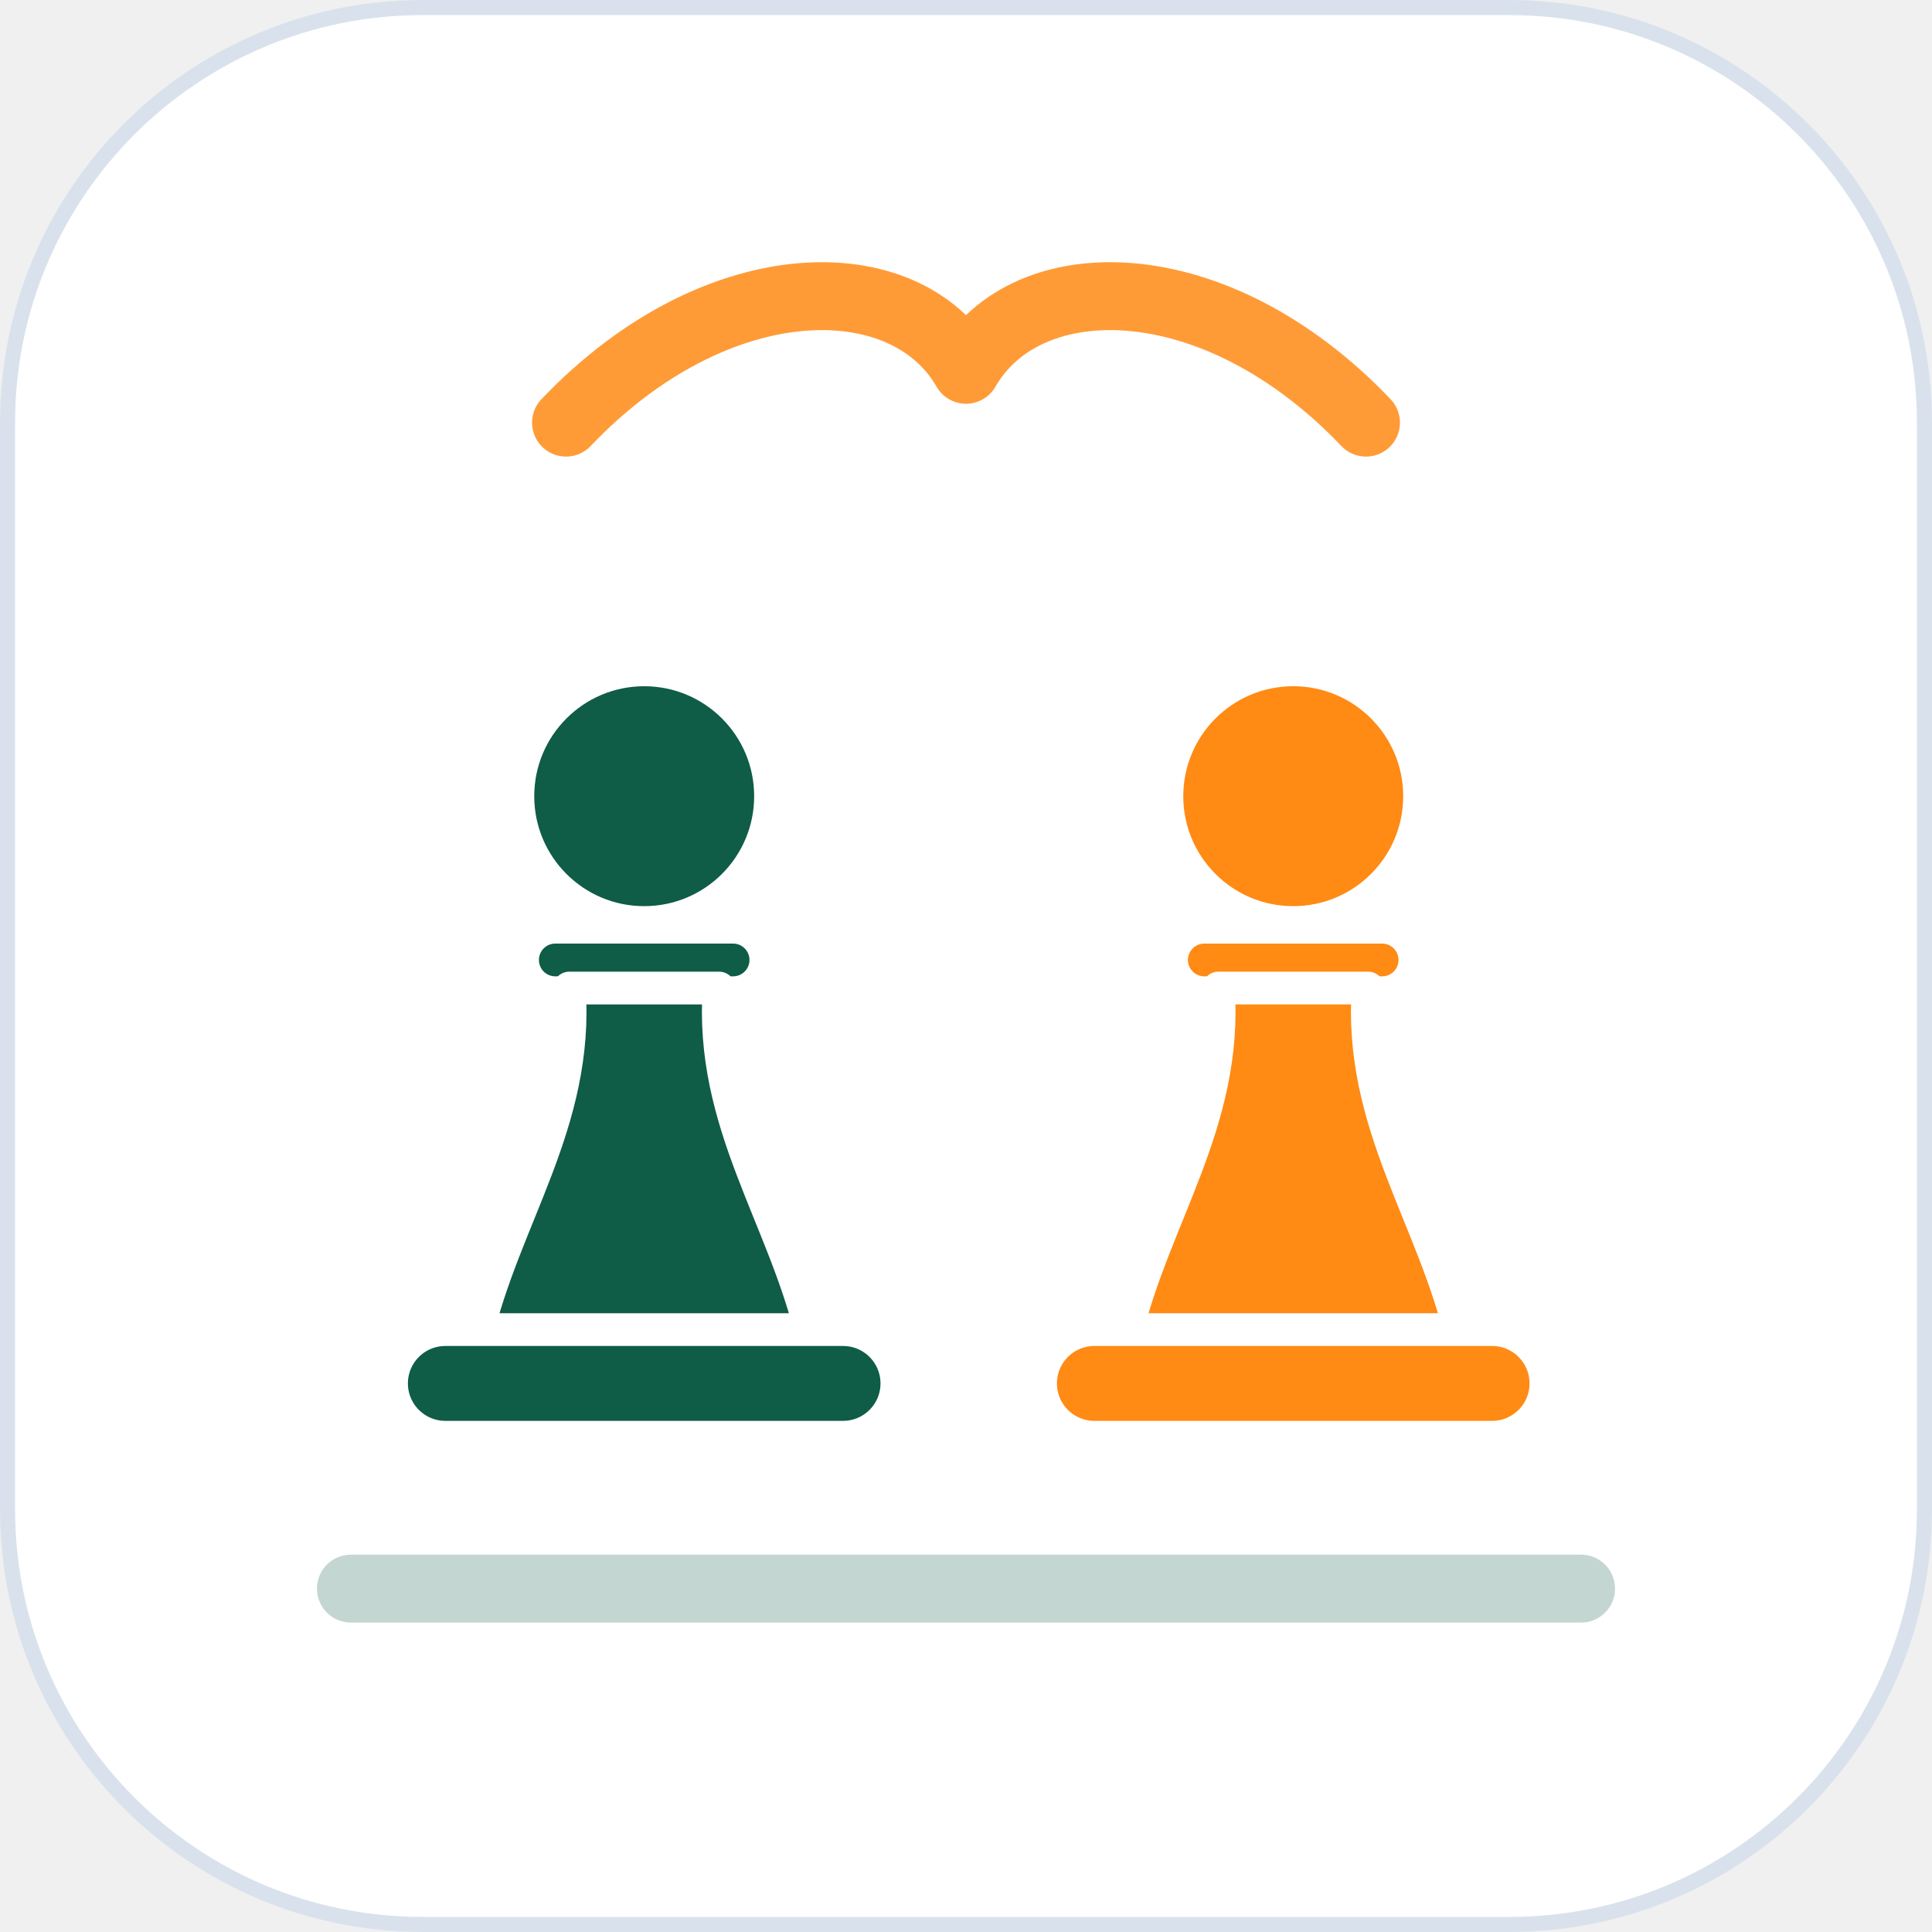
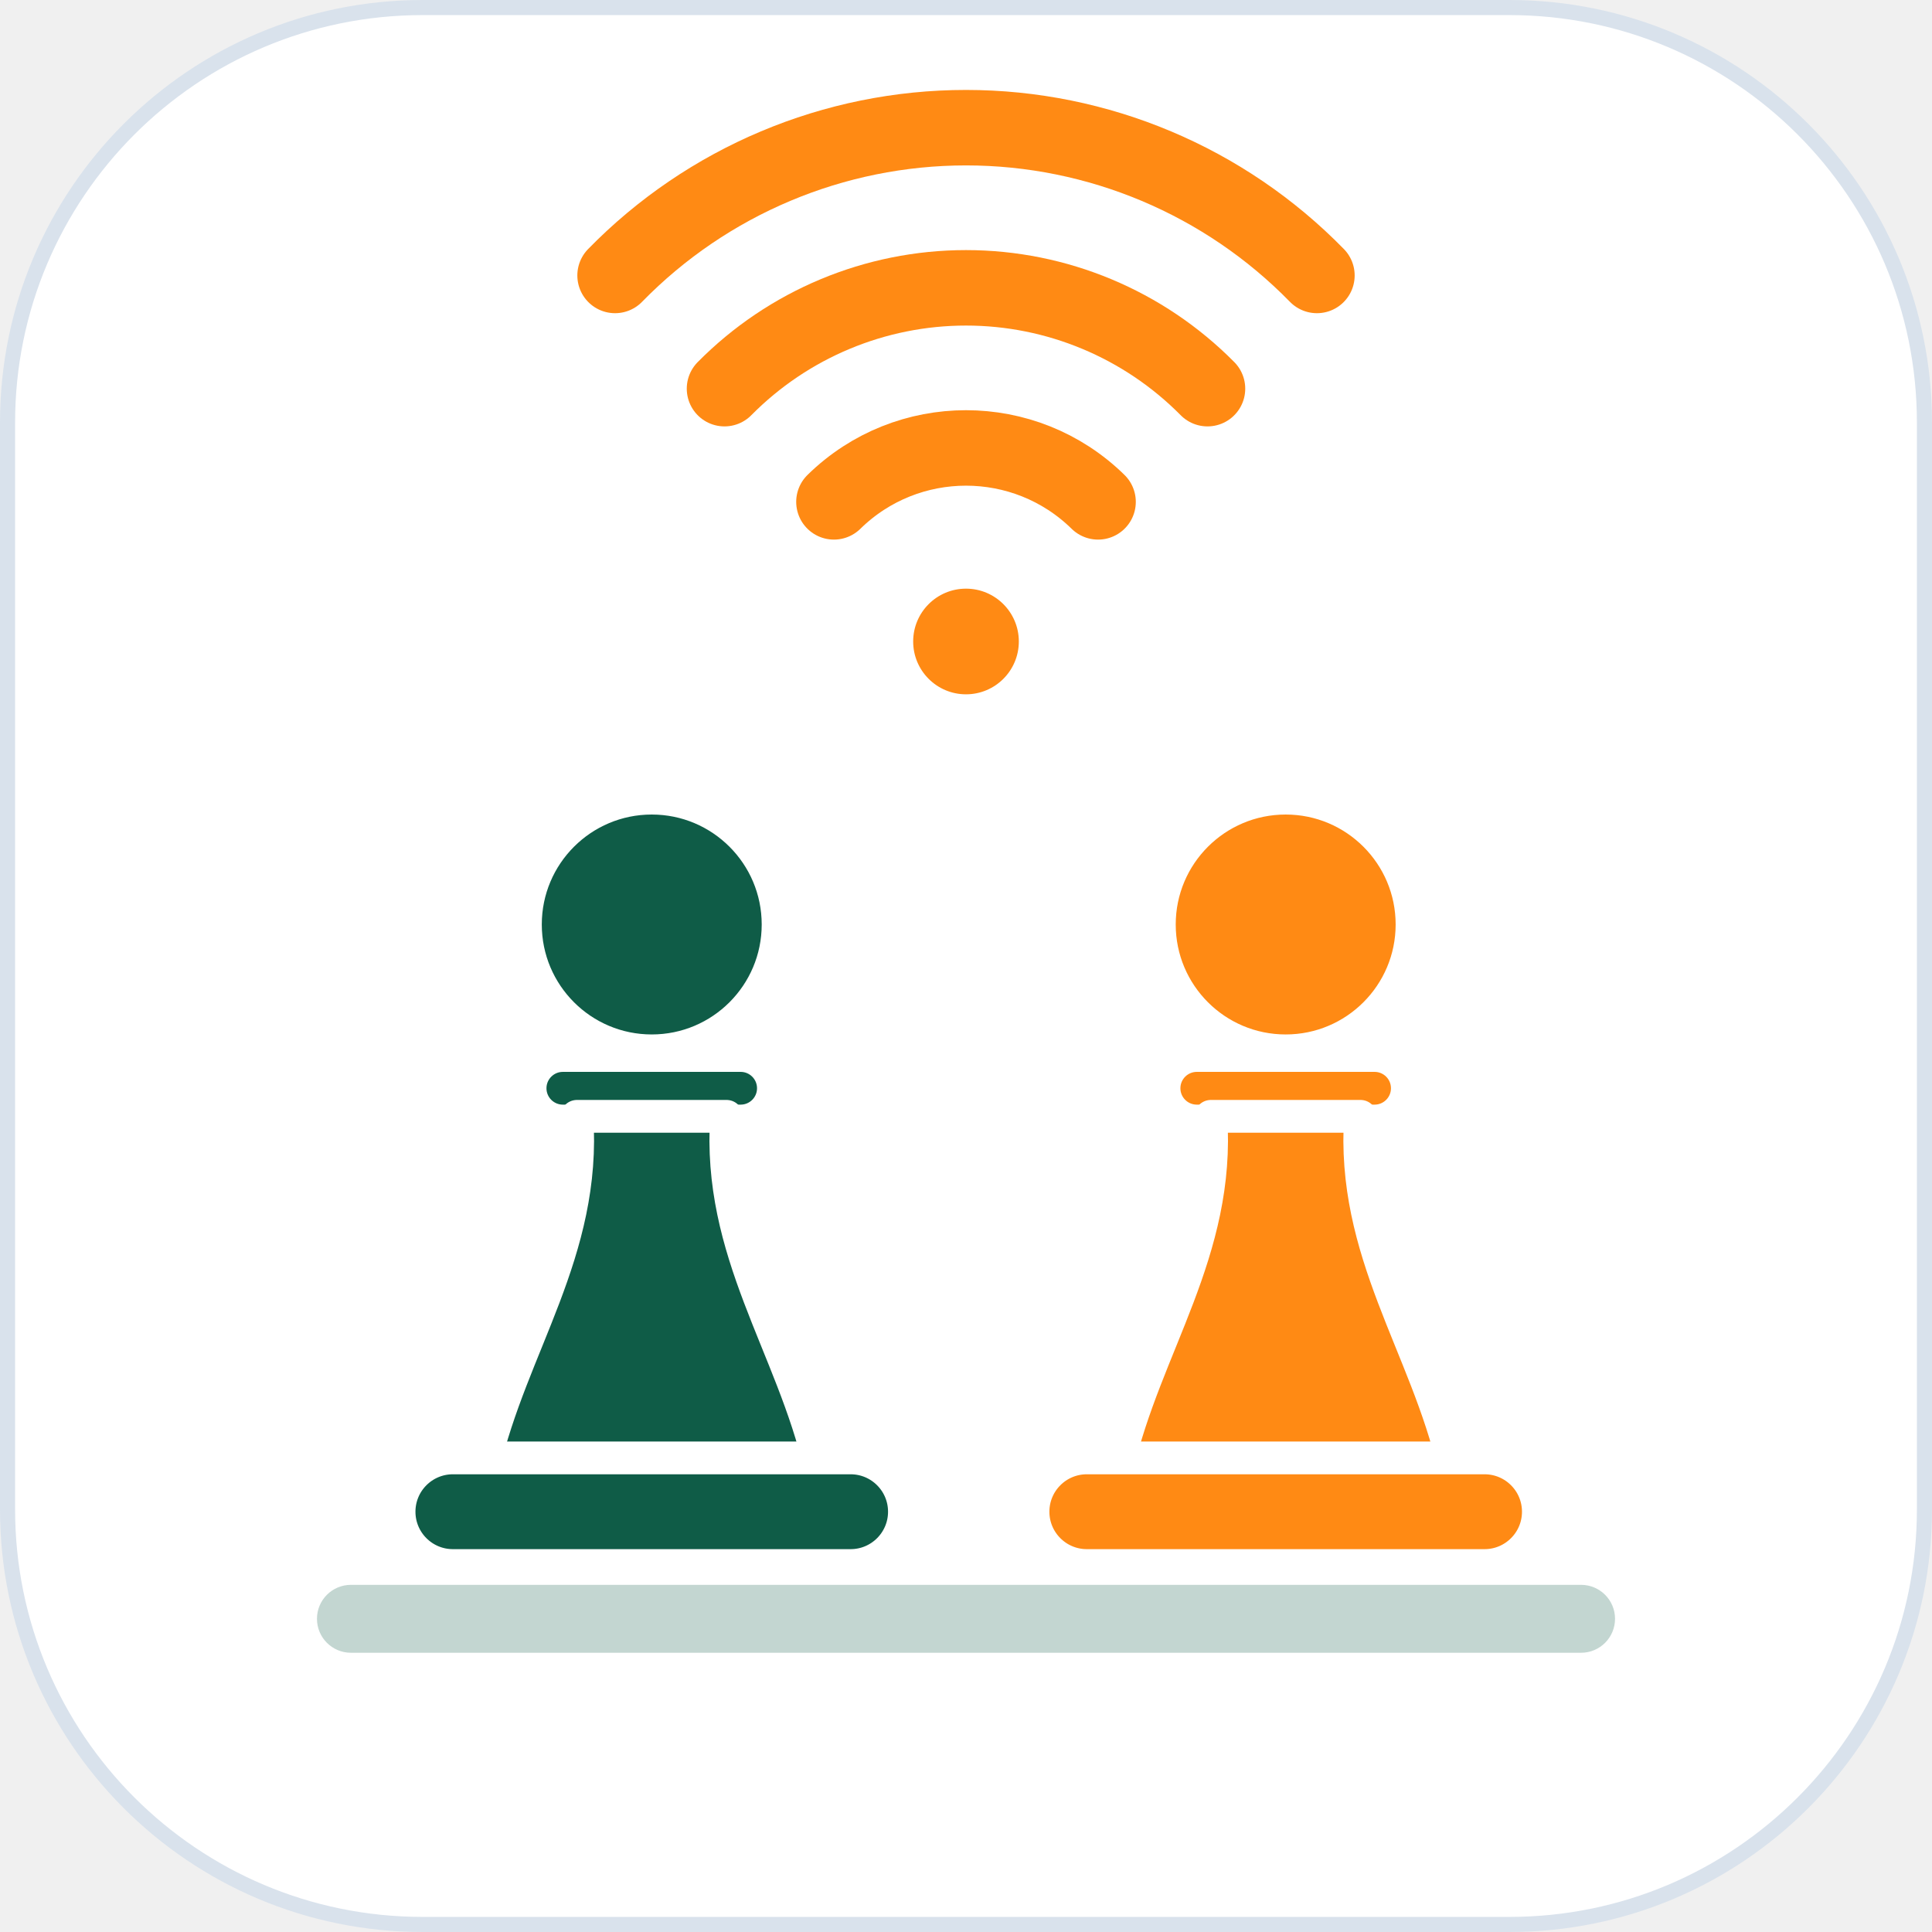
- <svg xmlns="http://www.w3.org/2000/svg" viewBox="0 0 512 512" role="img" aria-label="Spielraum">
+ <svg xmlns="http://www.w3.org/2000/svg" viewBox="0 0 512 512" role="img" aria-label="Online mit der Klasse spielen">
  <defs>
    <clipPath id="c">
      <rect width="512" height="512" rx="112" />
    </clipPath>
    <g id="bauer">
      <circle cx="256" cy="150" r="54" />
      <rect x="204" y="206" width="104" height="28" rx="14" />
      <path d="M224 232C228 290 196 330 184 382H328C316 330 284 290 288 232Z" />
      <rect x="148" y="378" width="216" height="46" rx="23" />
    </g>
  </defs>
  <rect x="2" y="2" width="508" height="508" rx="110" fill="#ffffff" stroke="#d9e2ec" stroke-width="4" />
  <g clip-path="url(#c)">
-     <path d="M150 112C190 70 240 70 256 98M362 112C322 70 272 70 256 98" fill="none" stroke="#ff8a14" stroke-width="18" stroke-linecap="round" opacity="0.85" />
-     <g transform="translate(12 118) scale(0.62)" fill="#0f5c47" stroke="#ffffff" stroke-width="14" stroke-linejoin="round">
+     <g fill="none" stroke="#ff8a14" stroke-width="20" stroke-linecap="round">
+       <path d="M221 133A50 50 0 0 1 291 133" />
+       <path d="M192 103A90 90 0 0 1 320 103" />
+       <path d="M163 73A130 130 0 0 1 349 73" />
+     </g>
+     <circle cx="256" cy="170" r="14" fill="#ff8a14" />
+     <g transform="translate(14 152) scale(0.62)" fill="#0f5c47" stroke="#ffffff" stroke-width="14" stroke-linejoin="round">
      <use href="#bauer" />
    </g>
-     <g transform="translate(184 118) scale(0.62)" fill="#ff8a14" stroke="#ffffff" stroke-width="14" stroke-linejoin="round">
+     <g transform="translate(182 152) scale(0.62)" fill="#ff8a14" stroke="#ffffff" stroke-width="14" stroke-linejoin="round">
      <use href="#bauer" />
    </g>
-     <rect x="84" y="412" width="344" height="18" rx="9" fill="#0f5c47" opacity="0.25" />
+     <rect x="84" y="420" width="344" height="18" rx="9" fill="#0f5c47" opacity="0.25" />
  </g>
</svg>
